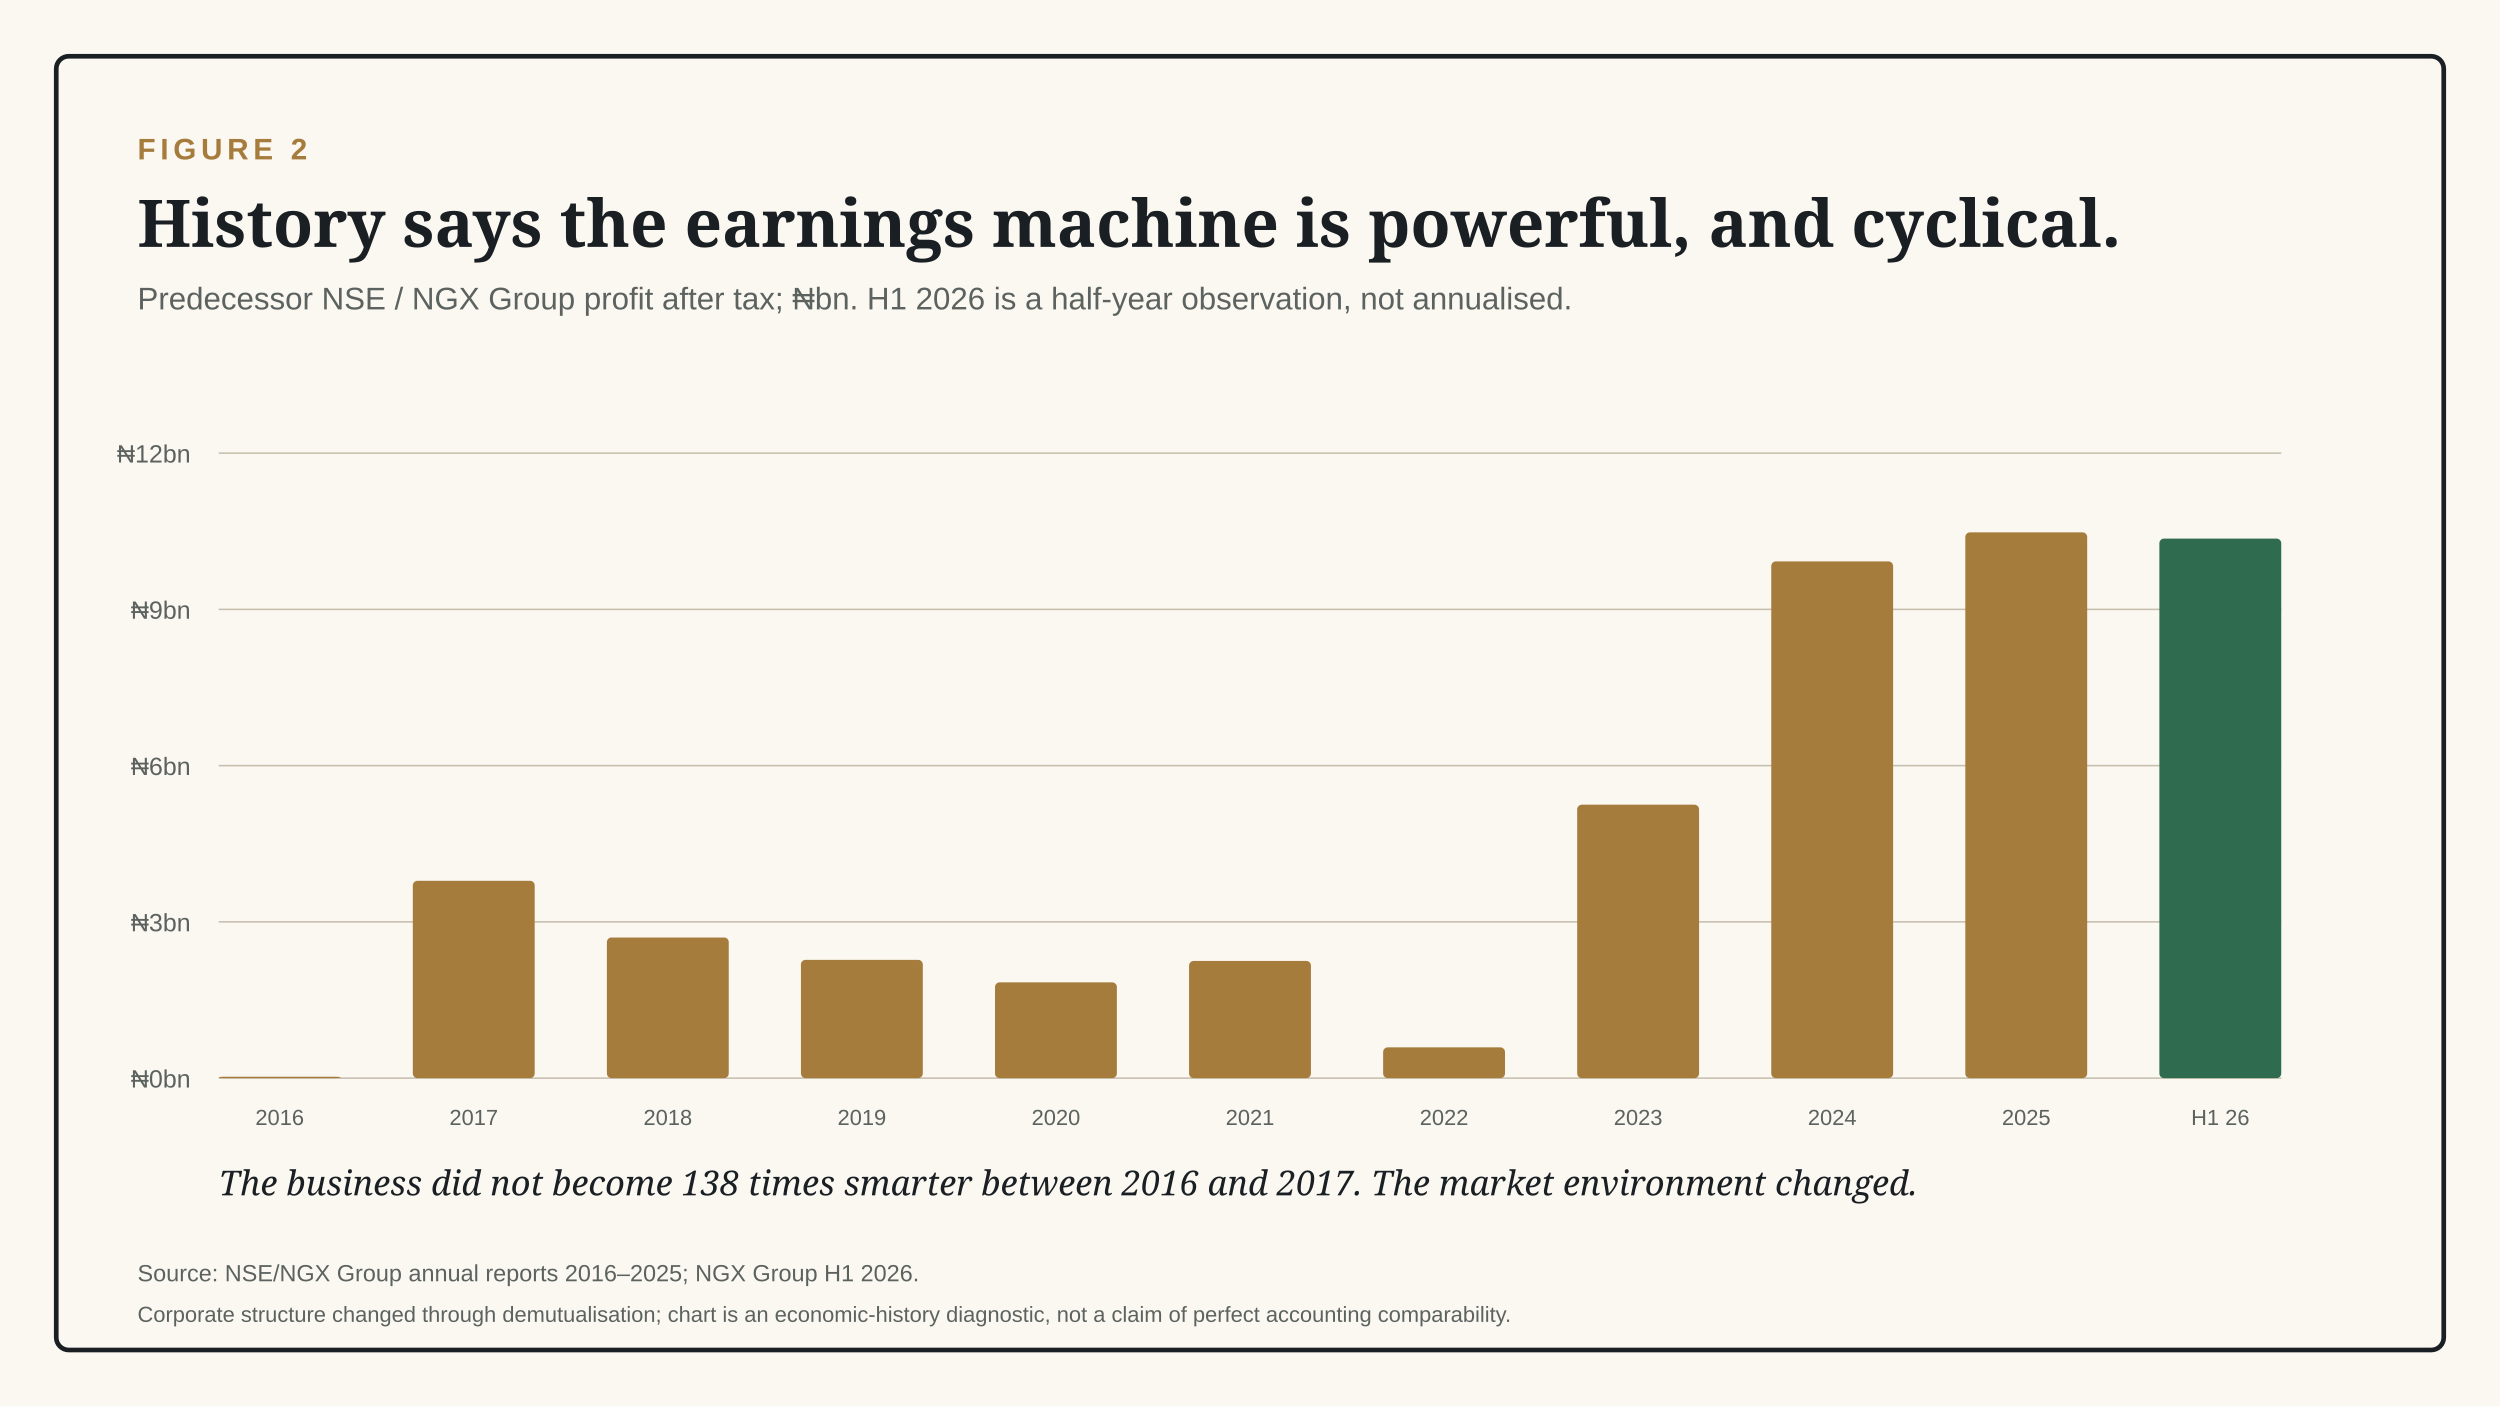
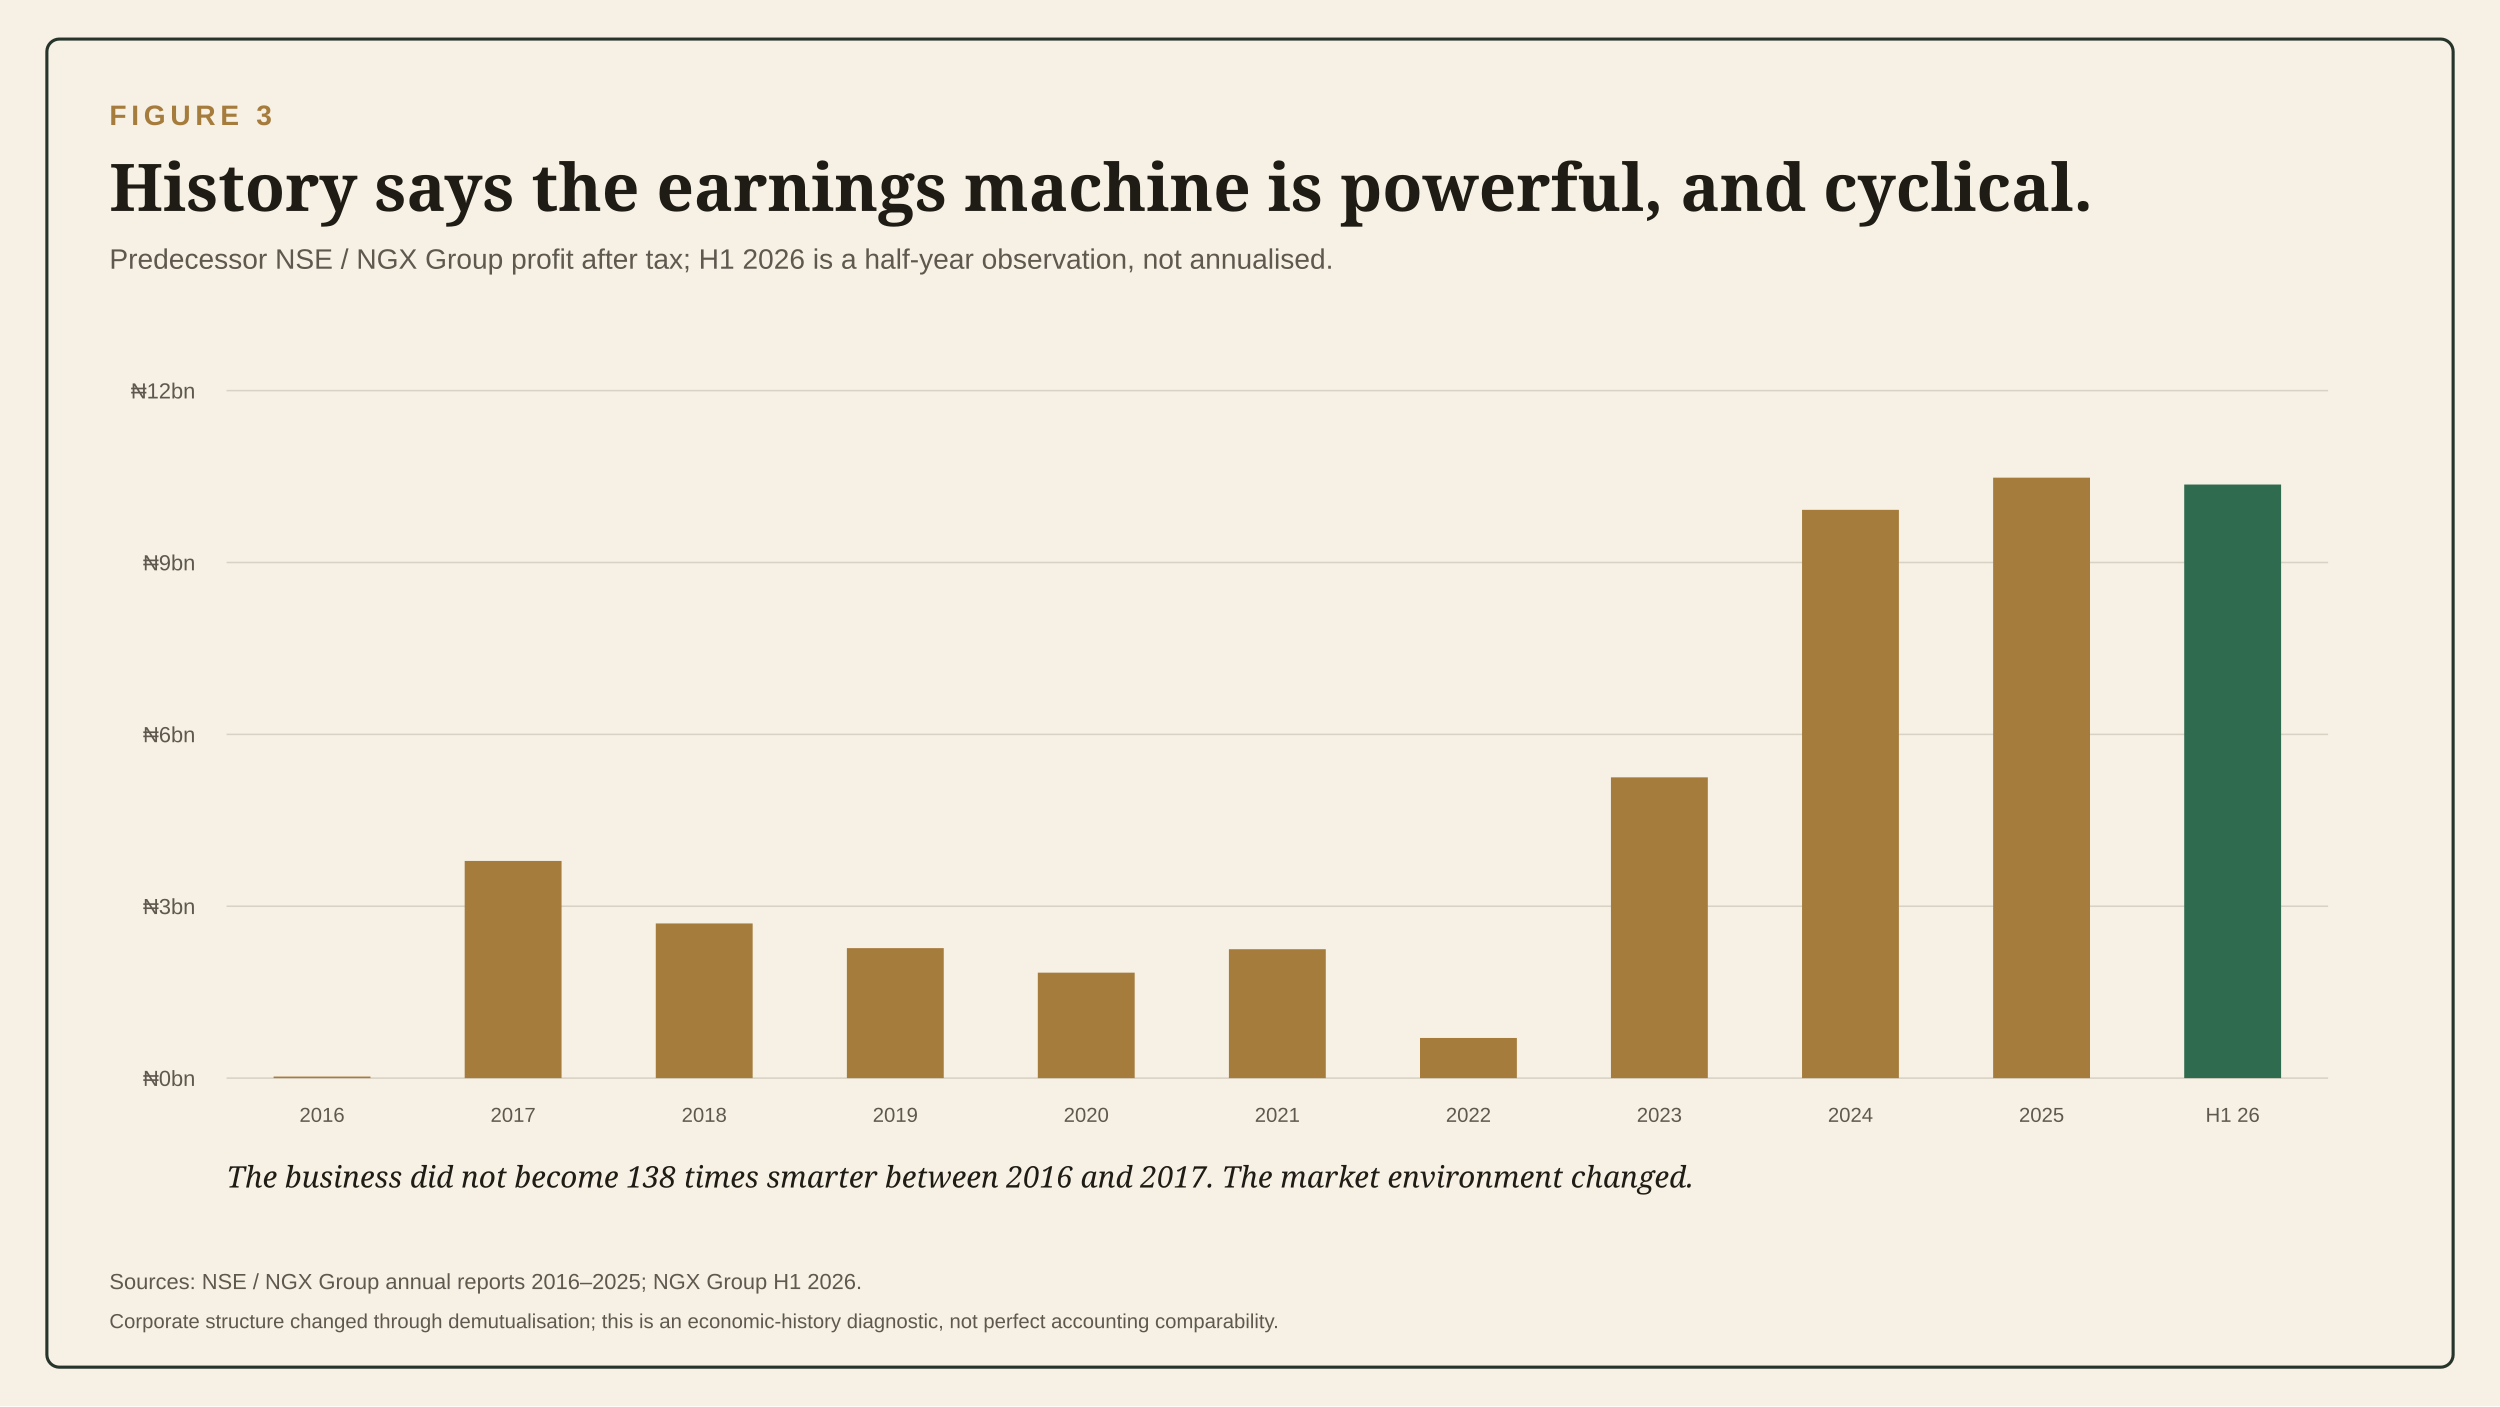
- <svg xmlns="http://www.w3.org/2000/svg" width="1600" height="900" viewBox="0 0 1600 900">
-   <rect width="1600" height="900" fill="#FBF8F1" />
-   <rect x="36" y="36" width="1528" height="828" rx="8" fill="none" stroke="#1A1F24" stroke-width="3" />
-   <text x="88" y="102" font-family="Arial,sans-serif" font-size="19" font-weight="700" fill="#A67C3D" letter-spacing="3">FIGURE 2</text>
-   <text x="88" y="158" font-family="Georgia,serif" font-size="42" font-weight="700" fill="#1A1F24">History says the earnings machine is powerful, and cyclical.</text>
-   <text x="88" y="198" font-family="Arial,sans-serif" font-size="20" fill="#5B625F">Predecessor NSE / NGX Group profit after tax; ₦bn. H1 2026 is a half-year observation, not annualised.</text>
-   <line x1="140" y1="690.0" x2="1460" y2="690.0" stroke="#C6BFAE" />
-   <text x="122" y="696.0" text-anchor="end" font-family="Arial,sans-serif" font-size="16" fill="#5B625F">₦0bn</text>
-   <line x1="140" y1="590.0" x2="1460" y2="590.0" stroke="#C6BFAE" />
-   <text x="122" y="596.0" text-anchor="end" font-family="Arial,sans-serif" font-size="16" fill="#5B625F">₦3bn</text>
-   <line x1="140" y1="490.0" x2="1460" y2="490.0" stroke="#C6BFAE" />
-   <text x="122" y="496.0" text-anchor="end" font-family="Arial,sans-serif" font-size="16" fill="#5B625F">₦6bn</text>
-   <line x1="140" y1="390.0" x2="1460" y2="390.0" stroke="#C6BFAE" />
-   <text x="122" y="396.0" text-anchor="end" font-family="Arial,sans-serif" font-size="16" fill="#5B625F">₦9bn</text>
-   <line x1="140" y1="290.0" x2="1460" y2="290.0" stroke="#C6BFAE" />
-   <text x="122" y="296.0" text-anchor="end" font-family="Arial,sans-serif" font-size="16" fill="#5B625F">₦12bn</text>
-   <rect x="140.0" y="689.1" width="78" height="0.9" rx="3" fill="#A67C3D" />
-   <text x="179.0" y="720" text-anchor="middle" font-family="Arial,sans-serif" font-size="14" fill="#5B625F">2016</text>
-   <rect x="264.2" y="563.7" width="78" height="126.3" rx="3" fill="#A67C3D" />
-   <text x="303.2" y="720" text-anchor="middle" font-family="Arial,sans-serif" font-size="14" fill="#5B625F">2017</text>
-   <rect x="388.4" y="600.0" width="78" height="90.0" rx="3" fill="#A67C3D" />
-   <text x="427.4" y="720" text-anchor="middle" font-family="Arial,sans-serif" font-size="14" fill="#5B625F">2018</text>
-   <rect x="512.6" y="614.3" width="78" height="75.7" rx="3" fill="#A67C3D" />
-   <text x="551.6" y="720" text-anchor="middle" font-family="Arial,sans-serif" font-size="14" fill="#5B625F">2019</text>
-   <rect x="636.8" y="628.7" width="78" height="61.3" rx="3" fill="#A67C3D" />
-   <text x="675.8" y="720" text-anchor="middle" font-family="Arial,sans-serif" font-size="14" fill="#5B625F">2020</text>
-   <rect x="761.0" y="615.0" width="78" height="75.0" rx="3" fill="#A67C3D" />
-   <text x="800.0" y="720" text-anchor="middle" font-family="Arial,sans-serif" font-size="14" fill="#5B625F">2021</text>
-   <rect x="885.2" y="670.3" width="78" height="19.7" rx="3" fill="#A67C3D" />
-   <text x="924.2" y="720" text-anchor="middle" font-family="Arial,sans-serif" font-size="14" fill="#5B625F">2022</text>
-   <rect x="1009.4" y="515.0" width="78" height="175.0" rx="3" fill="#A67C3D" />
-   <text x="1048.4" y="720" text-anchor="middle" font-family="Arial,sans-serif" font-size="14" fill="#5B625F">2023</text>
-   <rect x="1133.6" y="359.3" width="78" height="330.7" rx="3" fill="#A67C3D" />
-   <text x="1172.6" y="720" text-anchor="middle" font-family="Arial,sans-serif" font-size="14" fill="#5B625F">2024</text>
-   <rect x="1257.8" y="340.7" width="78" height="349.3" rx="3" fill="#A67C3D" />
-   <text x="1296.8" y="720" text-anchor="middle" font-family="Arial,sans-serif" font-size="14" fill="#5B625F">2025</text>
-   <rect x="1382.0" y="344.7" width="78" height="345.3" rx="3" fill="#2F6B4F" />
-   <text x="1421.0" y="720" text-anchor="middle" font-family="Arial,sans-serif" font-size="14" fill="#5B625F">H1 26</text>
-   <text x="140" y="765" font-family="Georgia,serif" font-size="22" font-style="italic" fill="#1A1F24">The business did not become 138 times smarter between 2016 and 2017. The market environment changed.</text>
-   <text x="88" y="820" font-family="Arial,sans-serif" font-size="15" fill="#5B625F">Source: NSE/NGX Group annual reports 2016–2025; NGX Group H1 2026.</text>
-   <text x="88" y="846" font-family="Arial,sans-serif" font-size="14" fill="#5B625F">Corporate structure changed through demutualisation; chart is an economic-history diagnostic, not a claim of perfect accounting comparability.</text>
+ <svg xmlns="http://www.w3.org/2000/svg" width="1600" height="900" viewBox="0 0 1600 900" role="img">
+   <rect width="1600" height="900" fill="#F6F1E4" />
+   <rect x="30" y="25" width="1540" height="850" rx="8" fill="none" stroke="#26342B" stroke-width="2" />
+   <text x="70" y="80" font-family="Arial,sans-serif" font-size="18" font-weight="700" fill="#A67C3D" letter-spacing="3">FIGURE 3</text>
+   <text x="70" y="135" font-family="Georgia,serif" font-size="42" font-weight="700" fill="#1F1B15">History says the earnings machine is powerful, and cyclical.</text>
+   <text x="70" y="172" font-family="Arial,sans-serif" font-size="18" fill="#5E584F">Predecessor NSE / NGX Group profit after tax; H1 2026 is a half-year observation, not annualised.</text>
+   <line x1="145" y1="690" x2="1490" y2="690" stroke="#D8D2C4" />
+   <text x="125" y="695" text-anchor="end" font-family="Arial,sans-serif" font-size="14" fill="#5E584F">₦0bn</text>
+   <line x1="145" y1="580" x2="1490" y2="580" stroke="#D8D2C4" />
+   <text x="125" y="585" text-anchor="end" font-family="Arial,sans-serif" font-size="14" fill="#5E584F">₦3bn</text>
+   <line x1="145" y1="470" x2="1490" y2="470" stroke="#D8D2C4" />
+   <text x="125" y="475" text-anchor="end" font-family="Arial,sans-serif" font-size="14" fill="#5E584F">₦6bn</text>
+   <line x1="145" y1="360" x2="1490" y2="360" stroke="#D8D2C4" />
+   <text x="125" y="365" text-anchor="end" font-family="Arial,sans-serif" font-size="14" fill="#5E584F">₦9bn</text>
+   <line x1="145" y1="250" x2="1490" y2="250" stroke="#D8D2C4" />
+   <text x="125" y="255" text-anchor="end" font-family="Arial,sans-serif" font-size="14" fill="#5E584F">₦12bn</text>
+   <rect x="175.1" y="689" width="62" height="1" fill="#A67C3D" />
+   <text x="206.1" y="718" text-anchor="middle" font-family="Arial,sans-serif" font-size="13" fill="#5E584F">2016</text>
+   <rect x="297.4" y="551" width="62" height="139" fill="#A67C3D" />
+   <text x="328.4" y="718" text-anchor="middle" font-family="Arial,sans-serif" font-size="13" fill="#5E584F">2017</text>
+   <rect x="419.7" y="591" width="62" height="99" fill="#A67C3D" />
+   <text x="450.7" y="718" text-anchor="middle" font-family="Arial,sans-serif" font-size="13" fill="#5E584F">2018</text>
+   <rect x="542" y="606.8" width="62" height="83.2" fill="#A67C3D" />
+   <text x="573" y="718" text-anchor="middle" font-family="Arial,sans-serif" font-size="13" fill="#5E584F">2019</text>
+   <rect x="664.2" y="622.5" width="62" height="67.5" fill="#A67C3D" />
+   <text x="695.2" y="718" text-anchor="middle" font-family="Arial,sans-serif" font-size="13" fill="#5E584F">2020</text>
+   <rect x="786.5" y="607.5" width="62" height="82.5" fill="#A67C3D" />
+   <text x="817.5" y="718" text-anchor="middle" font-family="Arial,sans-serif" font-size="13" fill="#5E584F">2021</text>
+   <rect x="908.8" y="664.3" width="62" height="25.7" fill="#A67C3D" />
+   <text x="939.8" y="718" text-anchor="middle" font-family="Arial,sans-serif" font-size="13" fill="#5E584F">2022</text>
+   <rect x="1031" y="497.5" width="62" height="192.5" fill="#A67C3D" />
+   <text x="1062" y="718" text-anchor="middle" font-family="Arial,sans-serif" font-size="13" fill="#5E584F">2023</text>
+   <rect x="1153.3" y="326.3" width="62" height="363.7" fill="#A67C3D" />
+   <text x="1184.3" y="718" text-anchor="middle" font-family="Arial,sans-serif" font-size="13" fill="#5E584F">2024</text>
+   <rect x="1275.6" y="305.7" width="62" height="384.3" fill="#A67C3D" />
+   <text x="1306.6" y="718" text-anchor="middle" font-family="Arial,sans-serif" font-size="13" fill="#5E584F">2025</text>
+   <rect x="1397.9" y="310.1" width="62" height="379.9" fill="#2F6B4F" />
+   <text x="1428.9" y="718" text-anchor="middle" font-family="Arial,sans-serif" font-size="13" fill="#5E584F">H1 26</text>
+   <text x="145" y="760" font-family="Georgia,serif" font-size="19" font-style="italic" fill="#1F1B15">The business did not become 138 times smarter between 2016 and 2017. The market environment changed.</text>
+   <text x="70" y="825" font-family="Arial,sans-serif" font-size="14" fill="#5E584F">Sources: NSE / NGX Group annual reports 2016–2025; NGX Group H1 2026.</text>
+   <text x="70" y="850" font-family="Arial,sans-serif" font-size="13" fill="#5E584F">Corporate structure changed through demutualisation; this is an economic-history diagnostic, not perfect accounting comparability.</text>
</svg>
